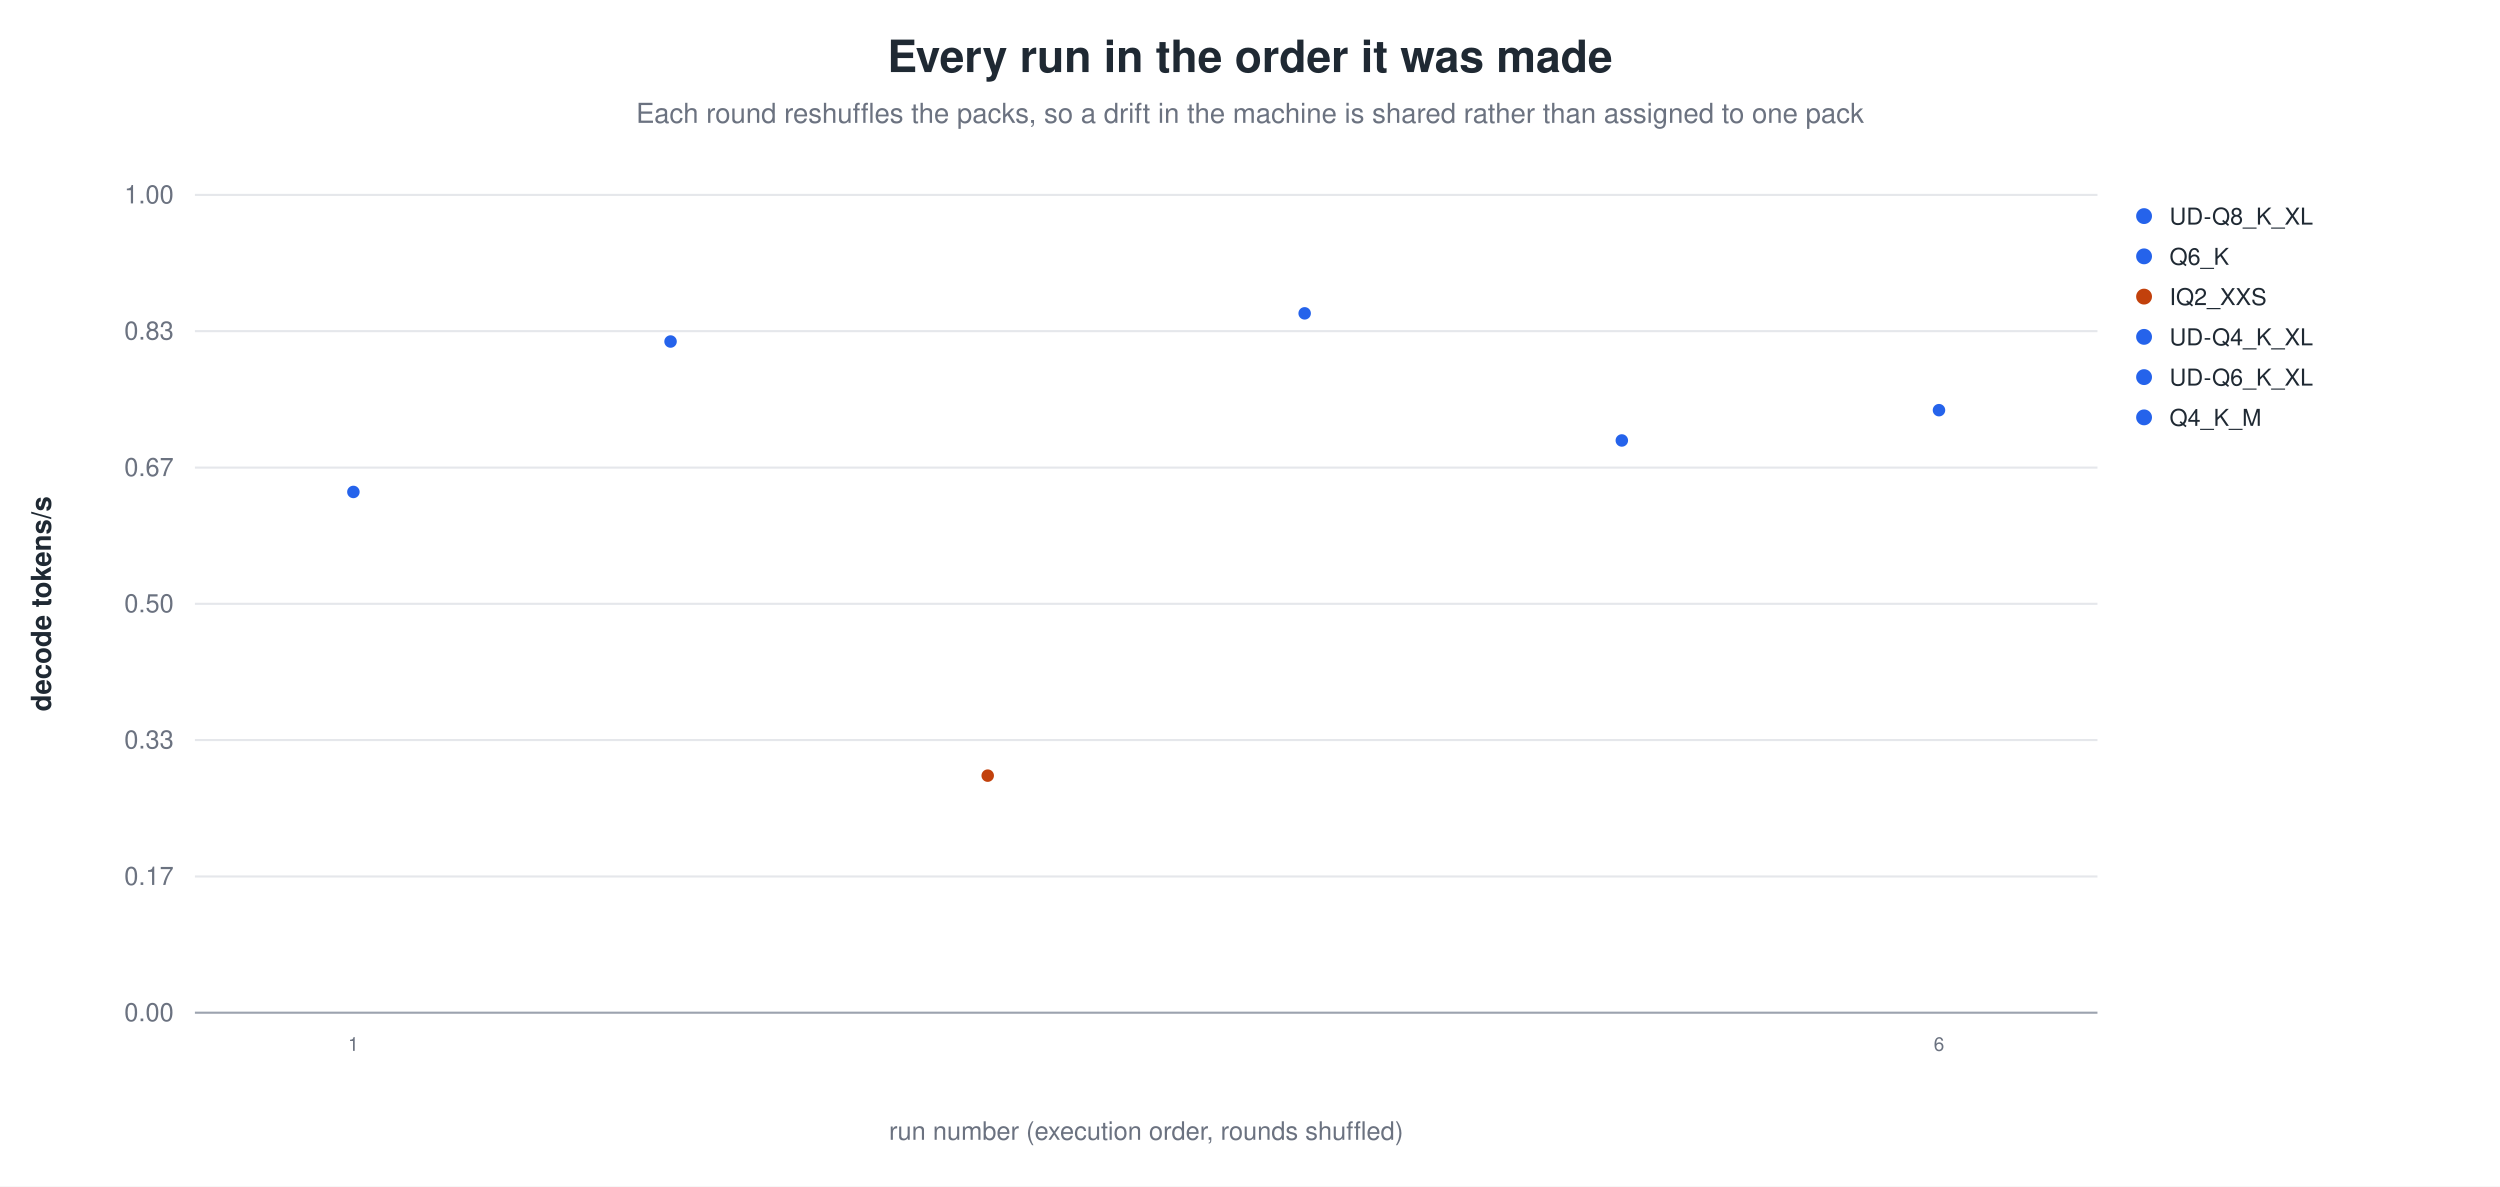
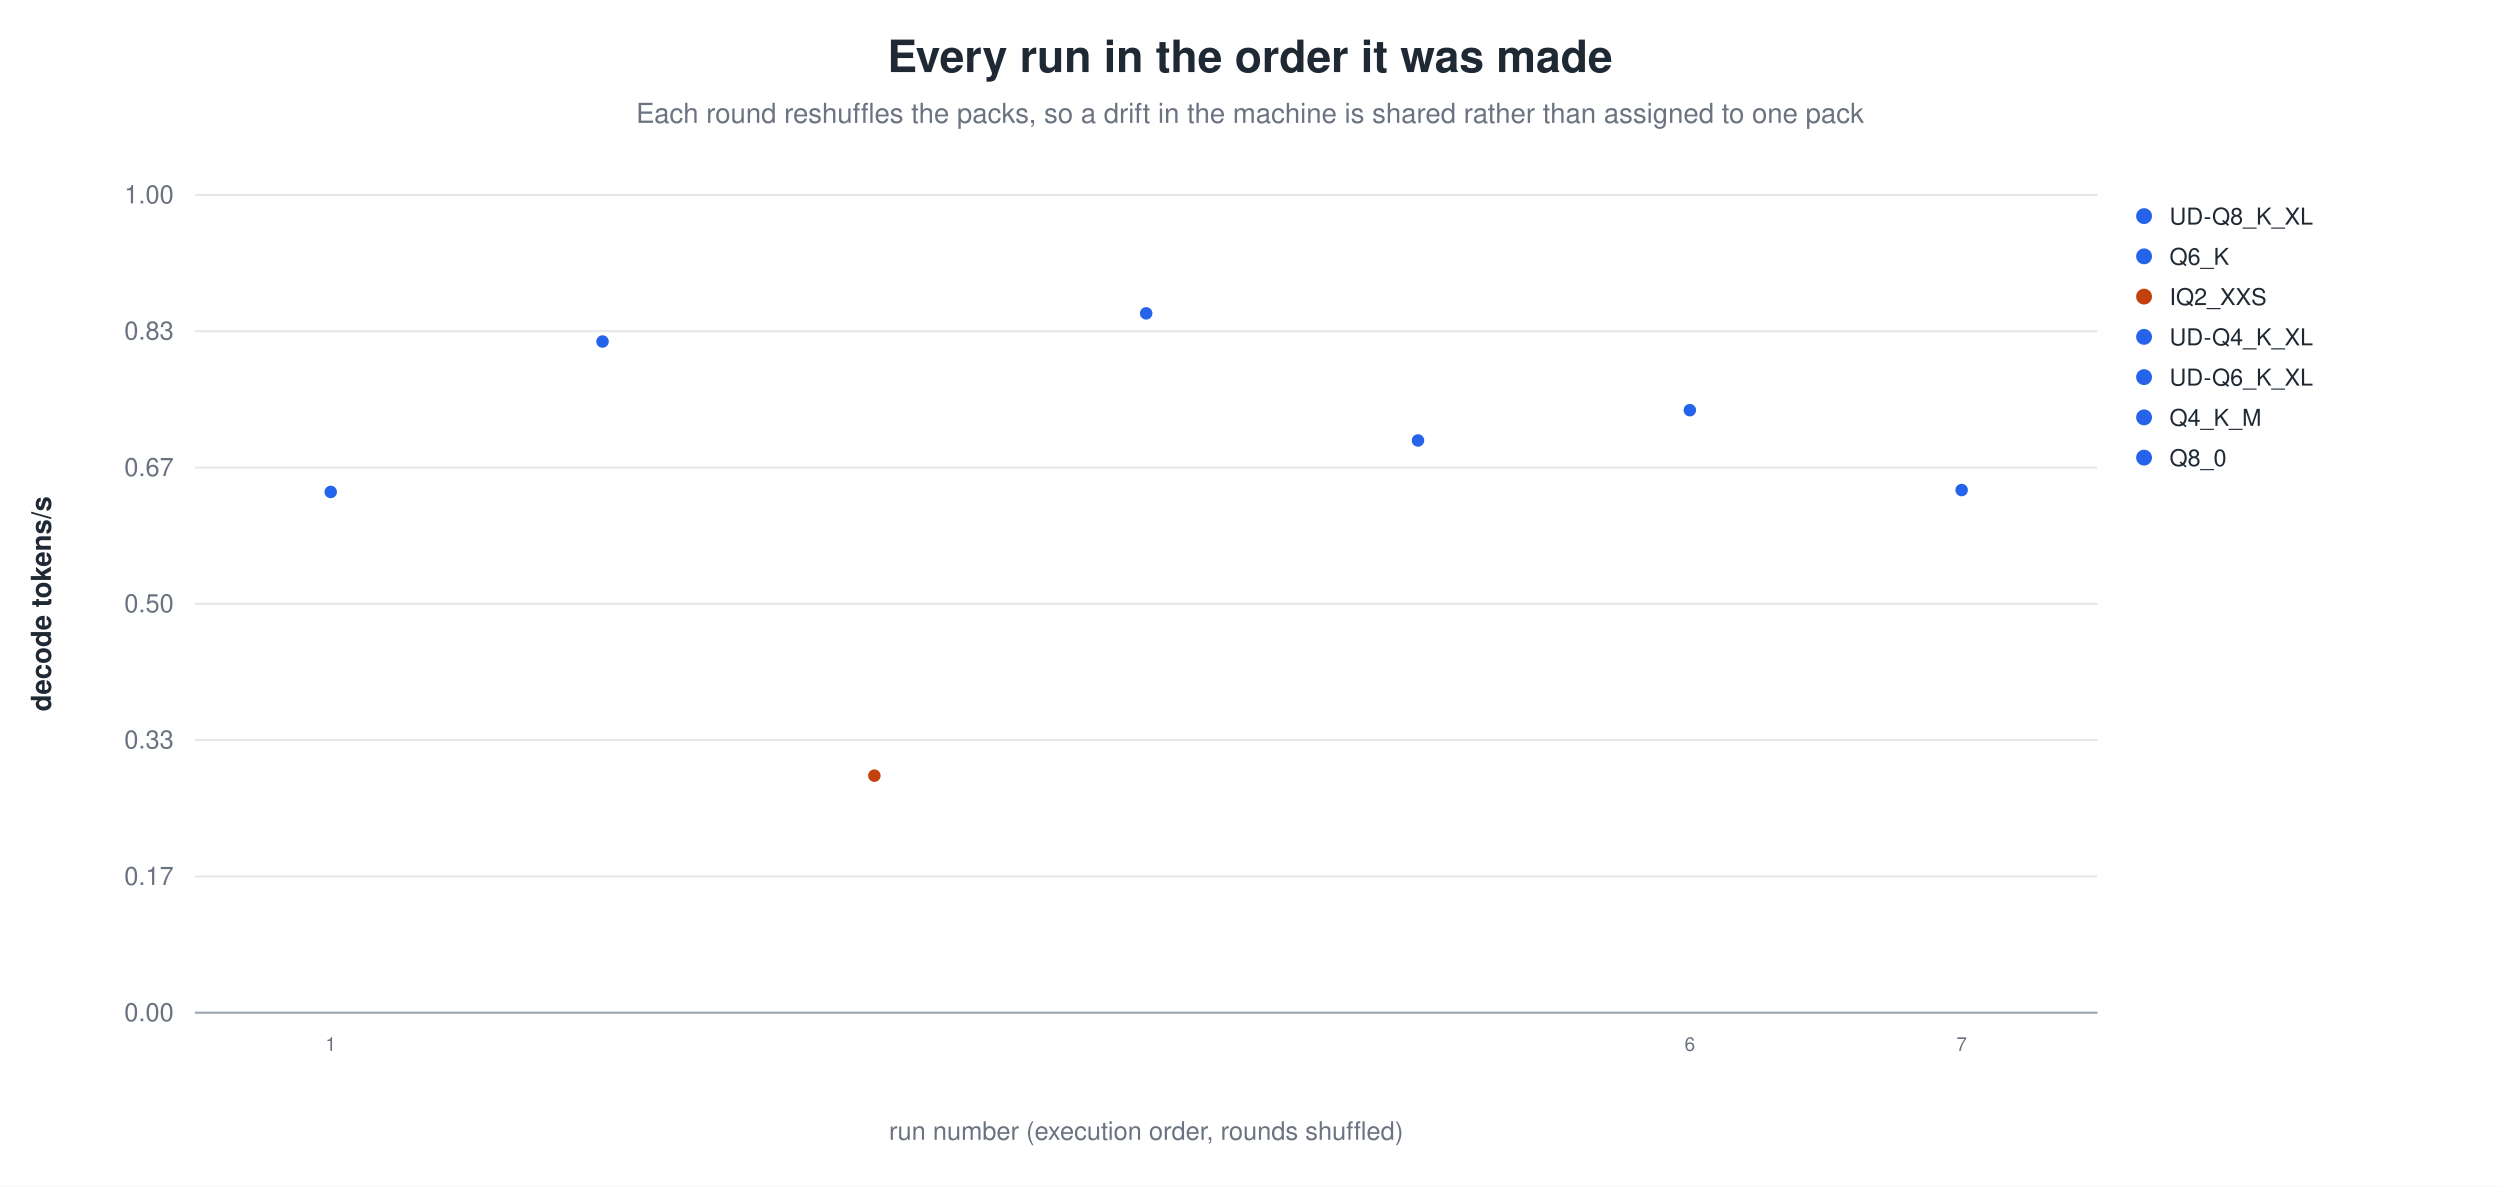
<svg xmlns="http://www.w3.org/2000/svg" width="1180" height="560" viewBox="0 0 1180 560" role="img" aria-label="Every run in the order it was made">
  <rect width="1180" height="560" fill="white" />
  <text x="590.0" y="34" text-anchor="middle" font-family="Helvetica, Arial, sans-serif" font-size="21" font-weight="600" fill="#1f2933">Every run in the order it was made</text>
  <text x="590.0" y="58" text-anchor="middle" font-family="Helvetica, Arial, sans-serif" font-size="13" fill="#6b7280">Each round reshuffles the packs, so a drift in the machine is shared rather than assigned to one pack</text>
  <line x1="92.0" y1="478.0" x2="990.0" y2="478.0" stroke="#9ca3af" stroke-width="1.0" />
  <text x="82.0" y="482.0" text-anchor="end" font-family="Helvetica, Arial, sans-serif" font-size="12" fill="#6b7280" font-weight="400">0.00</text>
  <line x1="92.0" y1="413.7" x2="990.0" y2="413.7" stroke="#e5e7eb" stroke-width="1.0" />
  <text x="82.0" y="417.7" text-anchor="end" font-family="Helvetica, Arial, sans-serif" font-size="12" fill="#6b7280" font-weight="400">0.17</text>
  <line x1="92.0" y1="349.3" x2="990.0" y2="349.3" stroke="#e5e7eb" stroke-width="1.0" />
  <text x="82.0" y="353.3" text-anchor="end" font-family="Helvetica, Arial, sans-serif" font-size="12" fill="#6b7280" font-weight="400">0.33</text>
  <line x1="92.0" y1="285.0" x2="990.0" y2="285.0" stroke="#e5e7eb" stroke-width="1.0" />
  <text x="82.0" y="289.0" text-anchor="end" font-family="Helvetica, Arial, sans-serif" font-size="12" fill="#6b7280" font-weight="400">0.50</text>
  <line x1="92.0" y1="220.7" x2="990.0" y2="220.7" stroke="#e5e7eb" stroke-width="1.0" />
  <text x="82.0" y="224.7" text-anchor="end" font-family="Helvetica, Arial, sans-serif" font-size="12" fill="#6b7280" font-weight="400">0.67</text>
  <line x1="92.0" y1="156.3" x2="990.0" y2="156.3" stroke="#e5e7eb" stroke-width="1.0" />
  <text x="82.0" y="160.3" text-anchor="end" font-family="Helvetica, Arial, sans-serif" font-size="12" fill="#6b7280" font-weight="400">0.83</text>
  <line x1="92.0" y1="92.0" x2="990.0" y2="92.0" stroke="#e5e7eb" stroke-width="1.0" />
  <text x="82.0" y="96.0" text-anchor="end" font-family="Helvetica, Arial, sans-serif" font-size="12" fill="#6b7280" font-weight="400">1.00</text>
  <text x="24.0" y="285.0" text-anchor="middle" font-family="Helvetica, Arial, sans-serif" font-size="13" fill="#1f2933" font-weight="600" transform="rotate(-90.0 24.0 285.0)">decode tokens/s</text>
-   <circle cx="166.8" cy="232.2" r="3.4" fill="#2563eb" stroke="white" stroke-width="0.9" opacity="1.00" />
-   <text x="166.8" y="496.0" text-anchor="middle" font-family="Helvetica, Arial, sans-serif" font-size="9" fill="#6b7280" font-weight="400">1</text>
-   <circle cx="316.5" cy="161.2" r="3.4" fill="#2563eb" stroke="white" stroke-width="0.9" opacity="1.00" />
-   <circle cx="466.2" cy="366.1" r="3.4" fill="#c2410c" stroke="white" stroke-width="0.9" opacity="1.00" />
-   <circle cx="615.8" cy="147.9" r="3.4" fill="#2563eb" stroke="white" stroke-width="0.9" opacity="1.00" />
-   <circle cx="765.5" cy="207.9" r="3.4" fill="#2563eb" stroke="white" stroke-width="0.9" opacity="1.00" />
-   <circle cx="915.2" cy="193.6" r="3.4" fill="#2563eb" stroke="white" stroke-width="0.9" opacity="1.00" />
-   <text x="915.2" y="496.0" text-anchor="middle" font-family="Helvetica, Arial, sans-serif" font-size="9" fill="#6b7280" font-weight="400">6</text>
+   <circle cx="156.1" cy="232.2" r="3.4" fill="#2563eb" stroke="white" stroke-width="0.9" opacity="1.00" />
+   <text x="156.1" y="496.0" text-anchor="middle" font-family="Helvetica, Arial, sans-serif" font-size="9" fill="#6b7280" font-weight="400">1</text>
+   <circle cx="284.4" cy="161.2" r="3.4" fill="#2563eb" stroke="white" stroke-width="0.9" opacity="1.00" />
+   <circle cx="412.7" cy="366.1" r="3.4" fill="#c2410c" stroke="white" stroke-width="0.9" opacity="1.00" />
+   <circle cx="541.0" cy="147.9" r="3.4" fill="#2563eb" stroke="white" stroke-width="0.9" opacity="1.00" />
+   <circle cx="669.3" cy="207.9" r="3.4" fill="#2563eb" stroke="white" stroke-width="0.9" opacity="1.00" />
+   <circle cx="797.6" cy="193.6" r="3.4" fill="#2563eb" stroke="white" stroke-width="0.9" opacity="1.00" />
+   <text x="797.6" y="496.0" text-anchor="middle" font-family="Helvetica, Arial, sans-serif" font-size="9" fill="#6b7280" font-weight="400">6</text>
+   <circle cx="925.9" cy="231.3" r="3.4" fill="#2563eb" stroke="white" stroke-width="0.9" opacity="1.00" />
+   <text x="925.9" y="496.0" text-anchor="middle" font-family="Helvetica, Arial, sans-serif" font-size="9" fill="#6b7280" font-weight="400">7</text>
  <circle cx="1012.0" cy="102.0" r="4.2" fill="#2563eb" stroke="white" stroke-width="0.9" opacity="1.00" />
  <text x="1024.0" y="106.0" text-anchor="start" font-family="Helvetica, Arial, sans-serif" font-size="11" fill="#1f2933" font-weight="400">UD-Q8_K_XL</text>
  <circle cx="1012.0" cy="121.0" r="4.2" fill="#2563eb" stroke="white" stroke-width="0.9" opacity="1.00" />
  <text x="1024.0" y="125.0" text-anchor="start" font-family="Helvetica, Arial, sans-serif" font-size="11" fill="#1f2933" font-weight="400">Q6_K</text>
  <circle cx="1012.0" cy="140.0" r="4.2" fill="#c2410c" stroke="white" stroke-width="0.9" opacity="1.00" />
  <text x="1024.0" y="144.0" text-anchor="start" font-family="Helvetica, Arial, sans-serif" font-size="11" fill="#1f2933" font-weight="400">IQ2_XXS</text>
  <circle cx="1012.0" cy="159.0" r="4.2" fill="#2563eb" stroke="white" stroke-width="0.9" opacity="1.00" />
  <text x="1024.0" y="163.0" text-anchor="start" font-family="Helvetica, Arial, sans-serif" font-size="11" fill="#1f2933" font-weight="400">UD-Q4_K_XL</text>
  <circle cx="1012.0" cy="178.0" r="4.2" fill="#2563eb" stroke="white" stroke-width="0.9" opacity="1.00" />
  <text x="1024.0" y="182.0" text-anchor="start" font-family="Helvetica, Arial, sans-serif" font-size="11" fill="#1f2933" font-weight="400">UD-Q6_K_XL</text>
  <circle cx="1012.0" cy="197.0" r="4.2" fill="#2563eb" stroke="white" stroke-width="0.9" opacity="1.00" />
  <text x="1024.0" y="201.0" text-anchor="start" font-family="Helvetica, Arial, sans-serif" font-size="11" fill="#1f2933" font-weight="400">Q4_K_M</text>
+   <circle cx="1012.0" cy="216.0" r="4.2" fill="#2563eb" stroke="white" stroke-width="0.9" opacity="1.00" />
+   <text x="1024.0" y="220.0" text-anchor="start" font-family="Helvetica, Arial, sans-serif" font-size="11" fill="#1f2933" font-weight="400">Q8_0</text>
  <text x="541.0" y="538.0" text-anchor="middle" font-family="Helvetica, Arial, sans-serif" font-size="12" fill="#6b7280" font-weight="400">run number (execution order, rounds shuffled)</text>
</svg>
